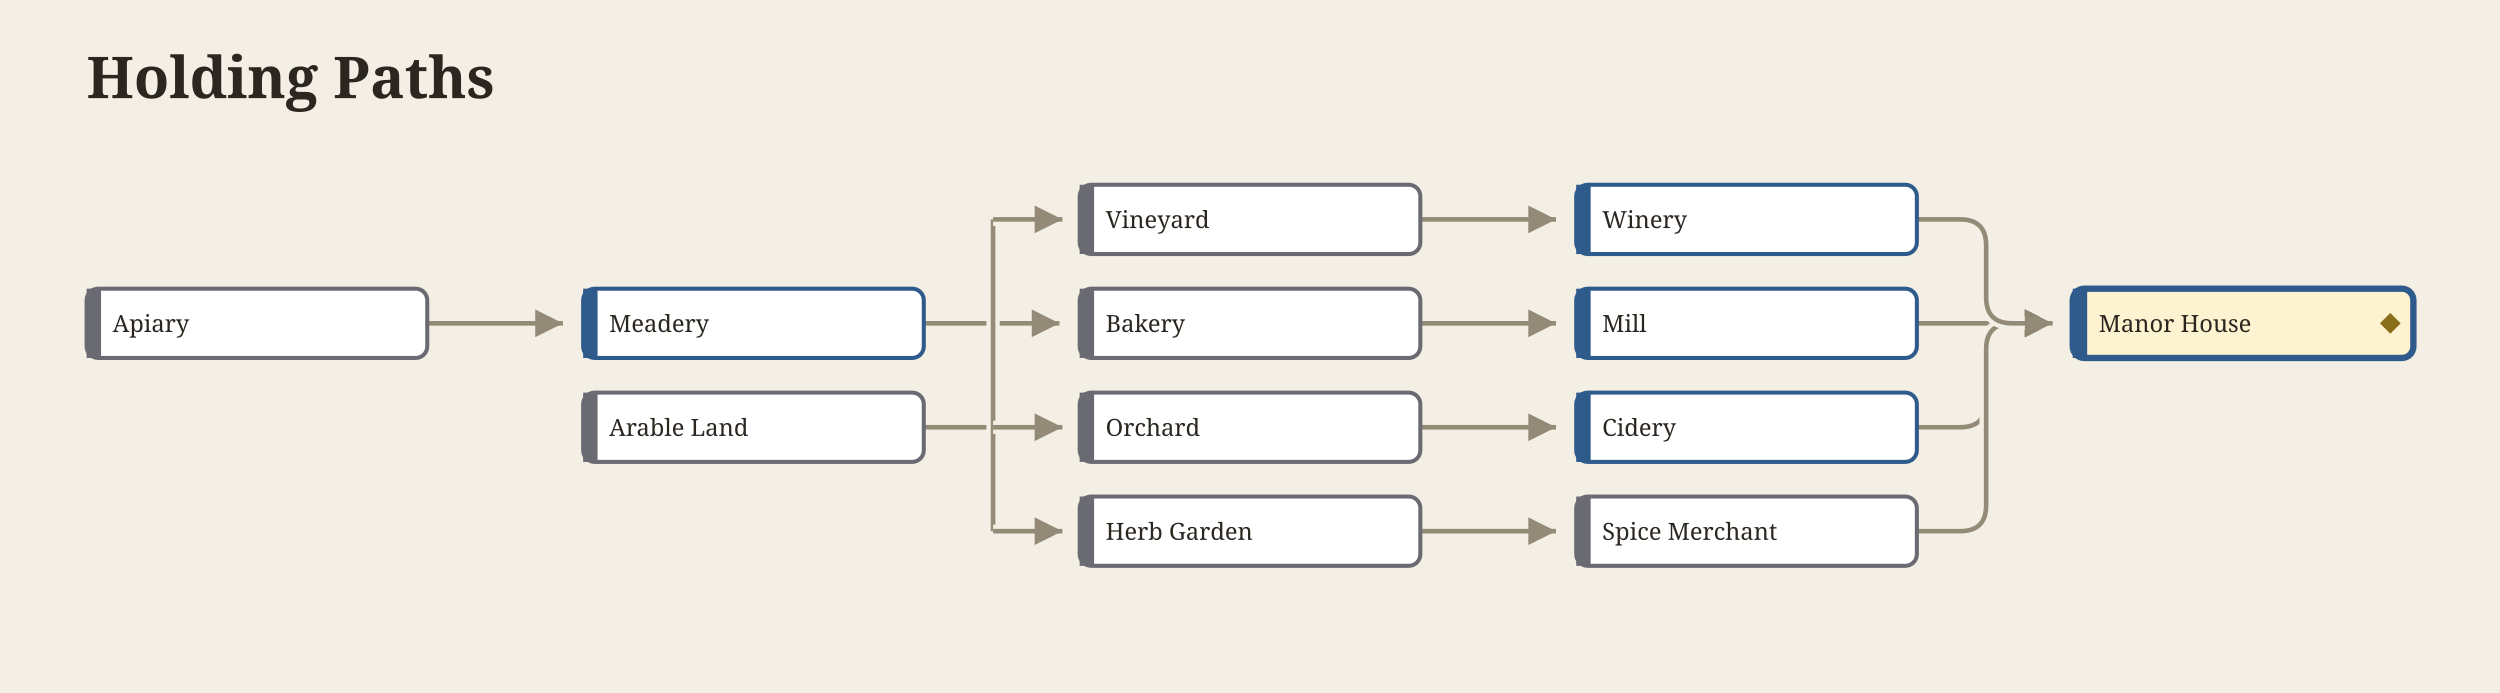
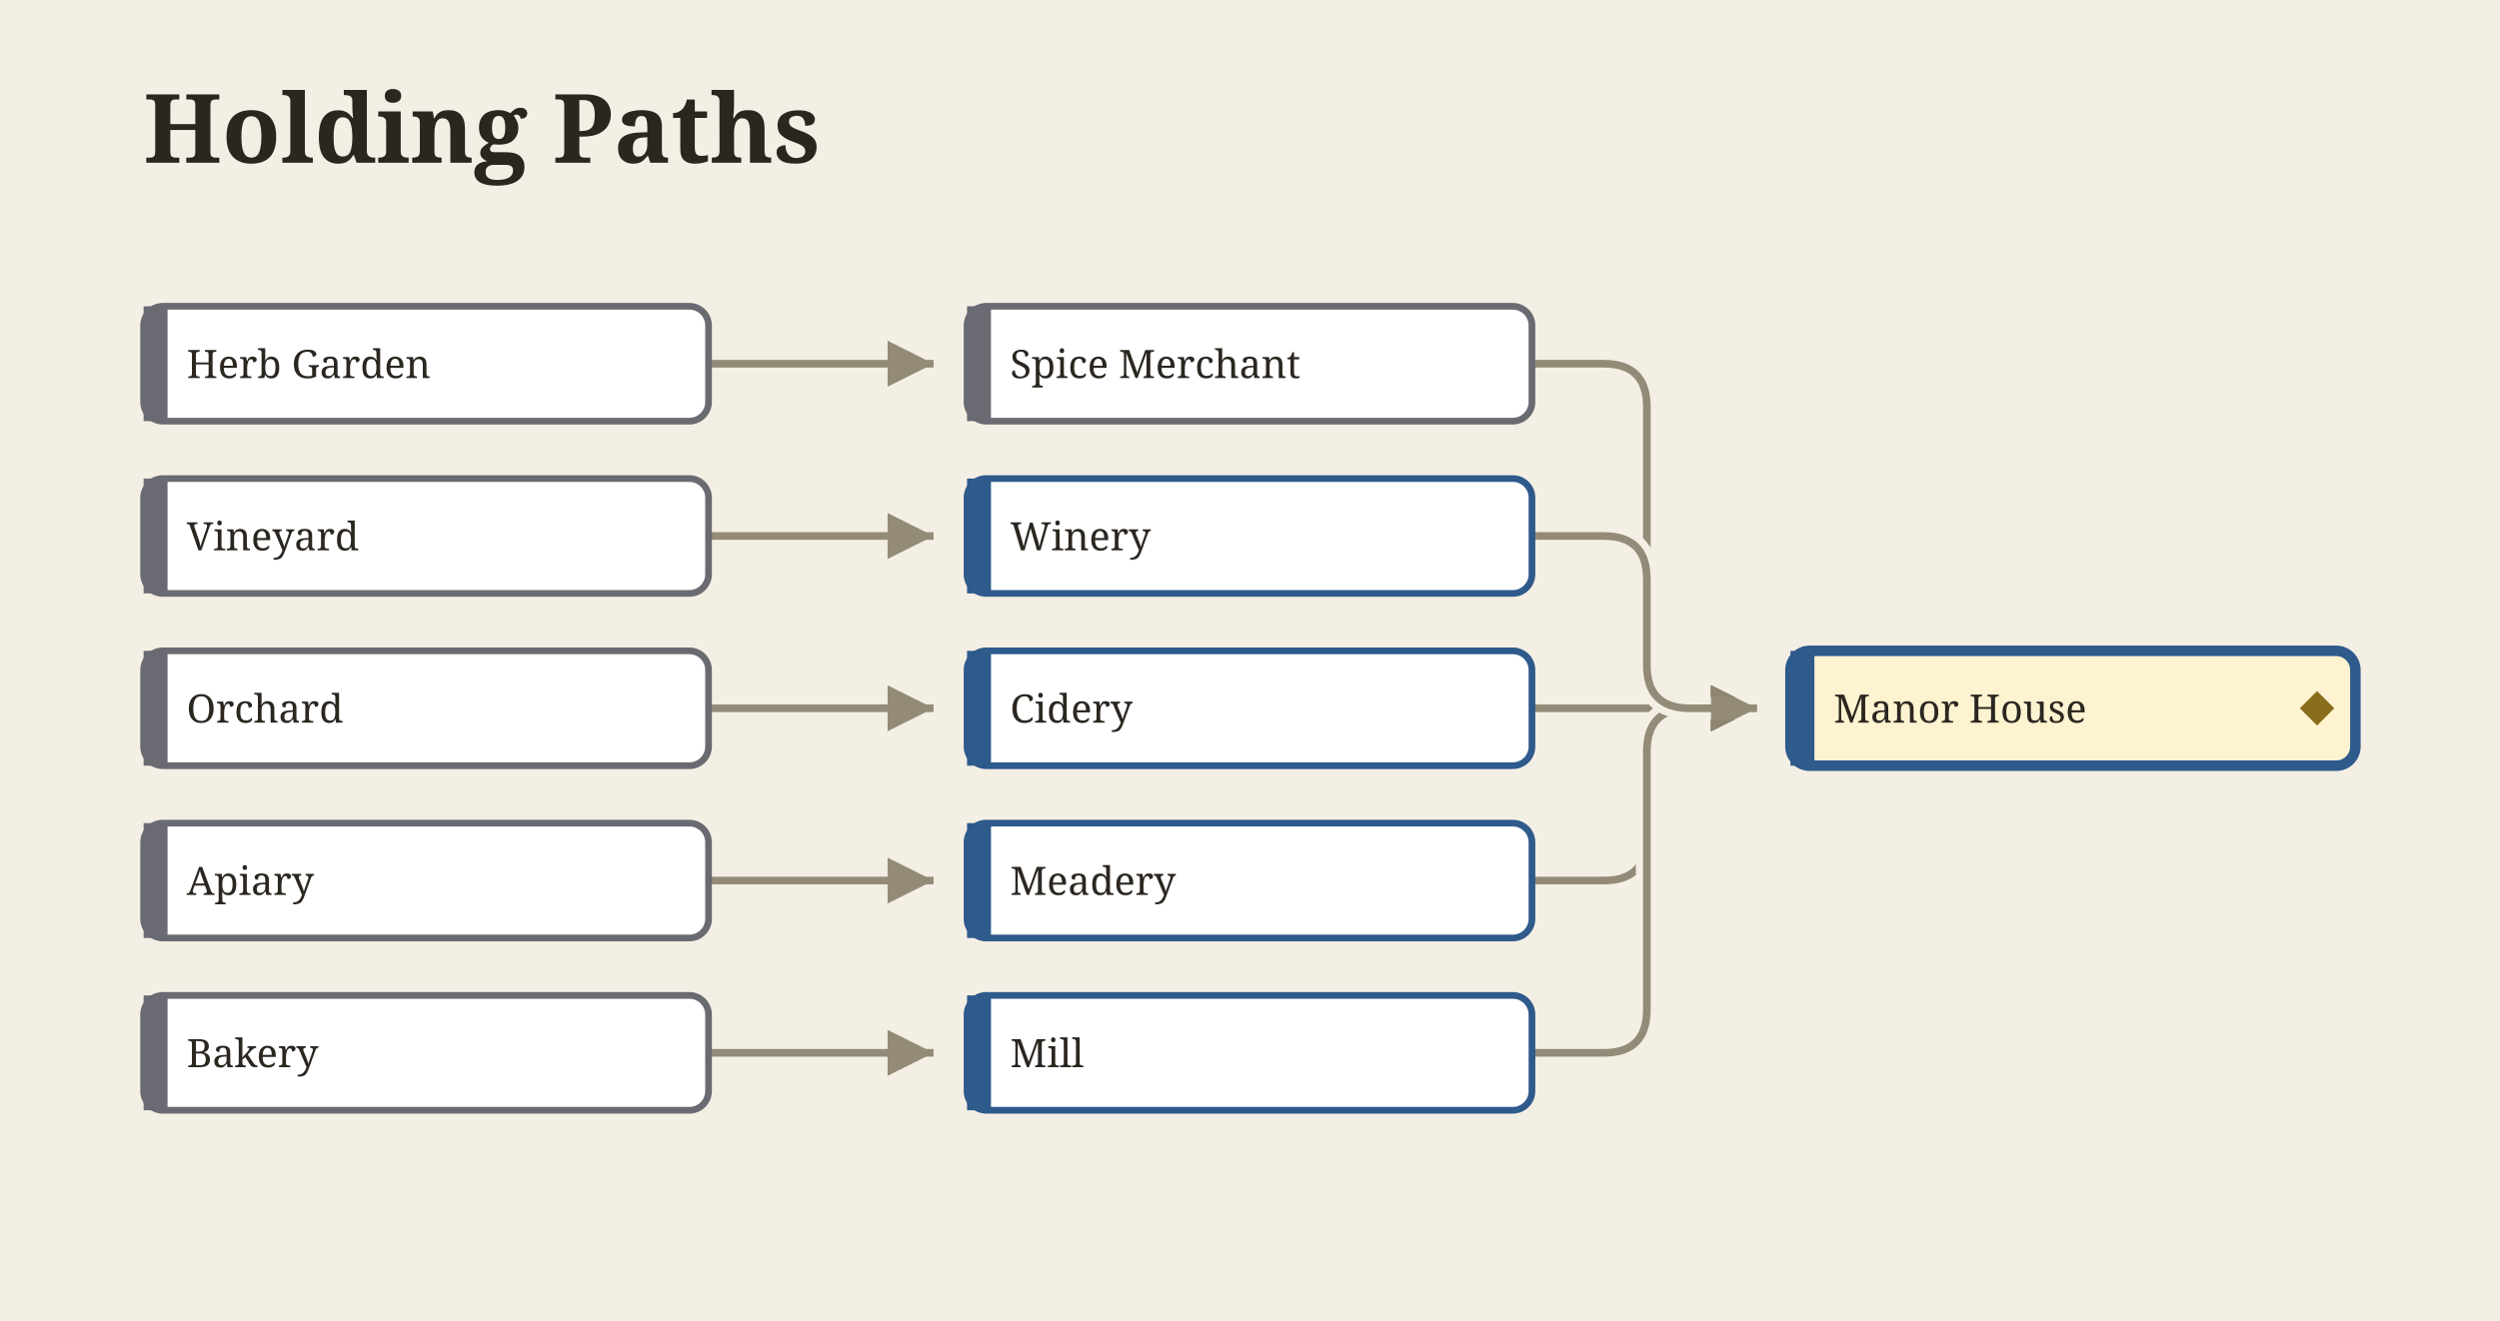
- <svg xmlns="http://www.w3.org/2000/svg" width="866" height="240" viewBox="0 0 866 240" font-family="Georgia, serif">
-   <rect width="866" height="240" fill="#f4efe4" />
+ <svg xmlns="http://www.w3.org/2000/svg" width="522" height="276" viewBox="0 0 522 276" font-family="Georgia, serif">
+   <rect width="522" height="276" fill="#f4efe4" />
  <defs>
    <marker id="arw-2E5A8C" markerWidth="7" markerHeight="7" refX="6" refY="3" orient="auto">
      <path d="M0,0 L6,3 L0,6 Z" fill="#2E5A8C" />
    </marker>
    <marker id="arw-9E2B25" markerWidth="7" markerHeight="7" refX="6" refY="3" orient="auto">
      <path d="M0,0 L6,3 L0,6 Z" fill="#9E2B25" />
    </marker>
    <marker id="arw-1c9c8c" markerWidth="7" markerHeight="7" refX="6" refY="3" orient="auto">
      <path d="M0,0 L6,3 L0,6 Z" fill="#1c9c8c" />
    </marker>
    <marker id="arw-C6A024" markerWidth="7" markerHeight="7" refX="6" refY="3" orient="auto">
      <path d="M0,0 L6,3 L0,6 Z" fill="#C6A024" />
    </marker>
    <marker id="arw-6A3D8F" markerWidth="7" markerHeight="7" refX="6" refY="3" orient="auto">
      <path d="M0,0 L6,3 L0,6 Z" fill="#6A3D8F" />
    </marker>
    <marker id="arw-CC6A1A" markerWidth="7" markerHeight="7" refX="6" refY="3" orient="auto">
      <path d="M0,0 L6,3 L0,6 Z" fill="#CC6A1A" />
    </marker>
    <marker id="arw-3a7d3a" markerWidth="7" markerHeight="7" refX="6" refY="3" orient="auto">
      <path d="M0,0 L6,3 L0,6 Z" fill="#3a7d3a" />
    </marker>
    <marker id="arw-b5347a" markerWidth="7" markerHeight="7" refX="6" refY="3" orient="auto">
      <path d="M0,0 L6,3 L0,6 Z" fill="#b5347a" />
    </marker>
    <marker id="arw-2b6f9e" markerWidth="7" markerHeight="7" refX="6" refY="3" orient="auto">
      <path d="M0,0 L6,3 L0,6 Z" fill="#2b6f9e" />
    </marker>
    <marker id="arw-8a6d1a" markerWidth="7" markerHeight="7" refX="6" refY="3" orient="auto">
      <path d="M0,0 L6,3 L0,6 Z" fill="#8a6d1a" />
    </marker>
    <marker id="arw-5f5647" markerWidth="7" markerHeight="7" refX="6" refY="3" orient="auto">
      <path d="M0,0 L6,3 L0,6 Z" fill="#5f5647" />
    </marker>
    <marker id="arw-7a2ea0" markerWidth="7" markerHeight="7" refX="6" refY="3" orient="auto">
      <path d="M0,0 L6,3 L0,6 Z" fill="#7a2ea0" />
    </marker>
    <marker id="arw-0f8a7e" markerWidth="7" markerHeight="7" refX="6" refY="3" orient="auto">
      <path d="M0,0 L6,3 L0,6 Z" fill="#0f8a7e" />
    </marker>
    <marker id="arw-a83232" markerWidth="7" markerHeight="7" refX="6" refY="3" orient="auto">
      <path d="M0,0 L6,3 L0,6 Z" fill="#a83232" />
    </marker>
    <marker id="arw-8f8672" markerWidth="7" markerHeight="7" refX="6" refY="3" orient="auto">
      <path d="M0,0 L6,3 L0,6 Z" fill="#8f8672" />
    </marker>
  </defs>
  <text x="30" y="34" font-size="20" font-weight="bold" fill="#2b2620">Holding Paths</text>
+   <path d="M148,148 L195,148" fill="none" stroke="#f4efe4" stroke-width="4.6" opacity="1" />
+   <path d="M148,148 L195,148" fill="none" stroke="#8f8672" stroke-width="1.6" opacity="0.95" marker-end="url(#arw-8f8672)" />
+   <path d="M148,184 L195,184" fill="none" stroke="#f4efe4" stroke-width="4.6" opacity="1" />
+   <path d="M148,184 L195,184" fill="none" stroke="#8f8672" stroke-width="1.6" opacity="0.95" marker-end="url(#arw-8f8672)" />
+   <path d="M148,220 L195,220" fill="none" stroke="#f4efe4" stroke-width="4.6" opacity="1" />
+   <path d="M148,220 L195,220" fill="none" stroke="#8f8672" stroke-width="1.6" opacity="0.95" marker-end="url(#arw-8f8672)" />
+   <path d="M148,76 L195,76" fill="none" stroke="#f4efe4" stroke-width="4.6" opacity="1" />
+   <path d="M148,76 L195,76" fill="none" stroke="#8f8672" stroke-width="1.6" opacity="0.95" marker-end="url(#arw-8f8672)" />
  <path d="M148,112 L195,112" fill="none" stroke="#f4efe4" stroke-width="4.6" opacity="1" />
  <path d="M148,112 L195,112" fill="none" stroke="#8f8672" stroke-width="1.6" opacity="0.95" marker-end="url(#arw-8f8672)" />
-   <path d="M320,112 L367,112" fill="none" stroke="#f4efe4" stroke-width="4.6" opacity="1" />
-   <path d="M320,112 L367,112" fill="none" stroke="#8f8672" stroke-width="1.6" opacity="0.95" marker-end="url(#arw-8f8672)" />
-   <path d="M320,148 L344,148" fill="none" stroke="#f4efe4" stroke-width="4.6" opacity="1" />
-   <path d="M320,148 L344,148" fill="none" stroke="#8f8672" stroke-width="1.6" opacity="0.95" />
-   <path d="M344,76 L344,184" fill="none" stroke="#f4efe4" stroke-width="4.6" opacity="1" />
-   <path d="M344,76 L344,184" fill="none" stroke="#8f8672" stroke-width="1.6" opacity="0.95" />
-   <path d="M344,184 L368,184" fill="none" stroke="#f4efe4" stroke-width="4.6" opacity="1" />
-   <path d="M344,184 L368,184" fill="none" stroke="#8f8672" stroke-width="1.6" opacity="0.95" marker-end="url(#arw-8f8672)" />
-   <path d="M344,76 L368,76" fill="none" stroke="#f4efe4" stroke-width="4.6" opacity="1" />
-   <path d="M344,76 L368,76" fill="none" stroke="#8f8672" stroke-width="1.6" opacity="0.95" marker-end="url(#arw-8f8672)" />
-   <path d="M344,148 L368,148" fill="none" stroke="#f4efe4" stroke-width="4.6" opacity="1" />
-   <path d="M344,148 L368,148" fill="none" stroke="#8f8672" stroke-width="1.6" opacity="0.95" marker-end="url(#arw-8f8672)" />
-   <path d="M492,112 L539,112" fill="none" stroke="#f4efe4" stroke-width="4.6" opacity="1" />
-   <path d="M492,112 L539,112" fill="none" stroke="#8f8672" stroke-width="1.6" opacity="0.95" marker-end="url(#arw-8f8672)" />
-   <path d="M492,148 L539,148" fill="none" stroke="#f4efe4" stroke-width="4.6" opacity="1" />
-   <path d="M492,148 L539,148" fill="none" stroke="#8f8672" stroke-width="1.6" opacity="0.95" marker-end="url(#arw-8f8672)" />
-   <path d="M492,184 L539,184" fill="none" stroke="#f4efe4" stroke-width="4.6" opacity="1" />
-   <path d="M492,184 L539,184" fill="none" stroke="#8f8672" stroke-width="1.6" opacity="0.95" marker-end="url(#arw-8f8672)" />
-   <path d="M492,76 L539,76" fill="none" stroke="#f4efe4" stroke-width="4.6" opacity="1" />
-   <path d="M492,76 L539,76" fill="none" stroke="#8f8672" stroke-width="1.6" opacity="0.95" marker-end="url(#arw-8f8672)" />
-   <path d="M664,112 L711,112" fill="none" stroke="#f4efe4" stroke-width="4.6" opacity="1" />
-   <path d="M664,112 L711,112" fill="none" stroke="#8f8672" stroke-width="1.6" opacity="0.95" marker-end="url(#arw-8f8672)" />
-   <path d="M664,148 L679,148 Q688,148 688,139 L688,121 Q688,112 697,112 L711,112" fill="none" stroke="#f4efe4" stroke-width="4.6" opacity="1" />
-   <path d="M664,148 L679,148 Q688,148 688,139 L688,121 Q688,112 697,112 L711,112" fill="none" stroke="#8f8672" stroke-width="1.6" opacity="0.95" marker-end="url(#arw-8f8672)" />
-   <path d="M664,184 L679,184 Q688,184 688,175 L688,121 Q688,112 697,112 L711,112" fill="none" stroke="#f4efe4" stroke-width="4.6" opacity="1" />
-   <path d="M664,184 L679,184 Q688,184 688,175 L688,121 Q688,112 697,112 L711,112" fill="none" stroke="#8f8672" stroke-width="1.6" opacity="0.95" marker-end="url(#arw-8f8672)" />
-   <path d="M664,76 L679,76 Q688,76 688,85 L688,103 Q688,112 697,112 L711,112" fill="none" stroke="#f4efe4" stroke-width="4.6" opacity="1" />
-   <path d="M664,76 L679,76 Q688,76 688,85 L688,103 Q688,112 697,112 L711,112" fill="none" stroke="#8f8672" stroke-width="1.6" opacity="0.95" marker-end="url(#arw-8f8672)" />
+   <path d="M320,148 L367,148" fill="none" stroke="#f4efe4" stroke-width="4.6" opacity="1" />
+   <path d="M320,148 L367,148" fill="none" stroke="#8f8672" stroke-width="1.6" opacity="0.95" marker-end="url(#arw-8f8672)" />
+   <path d="M320,184 L335,184 Q344,184 344,175 L344,157 Q344,148 353,148 L367,148" fill="none" stroke="#f4efe4" stroke-width="4.6" opacity="1" />
+   <path d="M320,184 L335,184 Q344,184 344,175 L344,157 Q344,148 353,148 L367,148" fill="none" stroke="#8f8672" stroke-width="1.6" opacity="0.95" marker-end="url(#arw-8f8672)" />
+   <path d="M320,220 L335,220 Q344,220 344,211 L344,157 Q344,148 353,148 L367,148" fill="none" stroke="#f4efe4" stroke-width="4.6" opacity="1" />
+   <path d="M320,220 L335,220 Q344,220 344,211 L344,157 Q344,148 353,148 L367,148" fill="none" stroke="#8f8672" stroke-width="1.6" opacity="0.95" marker-end="url(#arw-8f8672)" />
+   <path d="M320,76 L335,76 Q344,76 344,85 L344,139 Q344,148 353,148 L367,148" fill="none" stroke="#f4efe4" stroke-width="4.6" opacity="1" />
+   <path d="M320,76 L335,76 Q344,76 344,85 L344,139 Q344,148 353,148 L367,148" fill="none" stroke="#8f8672" stroke-width="1.6" opacity="0.95" marker-end="url(#arw-8f8672)" />
+   <path d="M320,112 L335,112 Q344,112 344,121 L344,139 Q344,148 353,148 L367,148" fill="none" stroke="#f4efe4" stroke-width="4.6" opacity="1" />
+   <path d="M320,112 L335,112 Q344,112 344,121 L344,139 Q344,148 353,148 L367,148" fill="none" stroke="#8f8672" stroke-width="1.6" opacity="0.95" marker-end="url(#arw-8f8672)" />
+   <rect x="30" y="136" width="118" height="24" rx="4" fill="#ffffff" stroke="#6a6a72" stroke-width="1.4" />
+   <rect x="30" y="136" width="5" height="24" fill="#6a6a72" />
+   <text x="39" y="151" font-size="8.2" fill="#2b2620">Orchard</text>
+   <rect x="30" y="172" width="118" height="24" rx="4" fill="#ffffff" stroke="#6a6a72" stroke-width="1.4" />
+   <rect x="30" y="172" width="5" height="24" fill="#6a6a72" />
+   <text x="39" y="187" font-size="8.2" fill="#2b2620">Apiary</text>
+   <rect x="30" y="208" width="118" height="24" rx="4" fill="#ffffff" stroke="#6a6a72" stroke-width="1.4" />
+   <rect x="30" y="208" width="5" height="24" fill="#6a6a72" />
+   <text x="39" y="223" font-size="8.2" fill="#2b2620">Bakery</text>
+   <rect x="30" y="64" width="118" height="24" rx="4" fill="#ffffff" stroke="#6a6a72" stroke-width="1.4" />
+   <rect x="30" y="64" width="5" height="24" fill="#6a6a72" />
+   <text x="39" y="79" font-size="8.2" fill="#2b2620">Herb Garden</text>
  <rect x="30" y="100" width="118" height="24" rx="4" fill="#ffffff" stroke="#6a6a72" stroke-width="1.4" />
  <rect x="30" y="100" width="5" height="24" fill="#6a6a72" />
-   <text x="39" y="115" font-size="8.2" fill="#2b2620">Apiary</text>
+   <text x="39" y="115" font-size="8.2" fill="#2b2620">Vineyard</text>
+   <rect x="202" y="136" width="118" height="24" rx="4" fill="#ffffff" stroke="#2E5A8C" stroke-width="1.4" />
+   <rect x="202" y="136" width="5" height="24" fill="#2E5A8C" />
+   <text x="211" y="151" font-size="8.2" fill="#2b2620">Cidery</text>
+   <rect x="202" y="172" width="118" height="24" rx="4" fill="#ffffff" stroke="#2E5A8C" stroke-width="1.4" />
+   <rect x="202" y="172" width="5" height="24" fill="#2E5A8C" />
+   <text x="211" y="187" font-size="8.2" fill="#2b2620">Meadery</text>
+   <rect x="202" y="208" width="118" height="24" rx="4" fill="#ffffff" stroke="#2E5A8C" stroke-width="1.4" />
+   <rect x="202" y="208" width="5" height="24" fill="#2E5A8C" />
+   <text x="211" y="223" font-size="8.2" fill="#2b2620">Mill</text>
+   <rect x="202" y="64" width="118" height="24" rx="4" fill="#ffffff" stroke="#6a6a72" stroke-width="1.4" />
+   <rect x="202" y="64" width="5" height="24" fill="#6a6a72" />
+   <text x="211" y="79" font-size="8.2" fill="#2b2620">Spice Merchant</text>
  <rect x="202" y="100" width="118" height="24" rx="4" fill="#ffffff" stroke="#2E5A8C" stroke-width="1.4" />
  <rect x="202" y="100" width="5" height="24" fill="#2E5A8C" />
-   <text x="211" y="115" font-size="8.2" fill="#2b2620">Meadery</text>
-   <rect x="202" y="136" width="118" height="24" rx="4" fill="#ffffff" stroke="#6a6a72" stroke-width="1.4" />
-   <rect x="202" y="136" width="5" height="24" fill="#6a6a72" />
-   <text x="211" y="151" font-size="8.2" fill="#2b2620">Arable Land</text>
-   <rect x="374" y="100" width="118" height="24" rx="4" fill="#ffffff" stroke="#6a6a72" stroke-width="1.4" />
-   <rect x="374" y="100" width="5" height="24" fill="#6a6a72" />
-   <text x="383" y="115" font-size="8.2" fill="#2b2620">Bakery</text>
-   <rect x="374" y="136" width="118" height="24" rx="4" fill="#ffffff" stroke="#6a6a72" stroke-width="1.4" />
-   <rect x="374" y="136" width="5" height="24" fill="#6a6a72" />
-   <text x="383" y="151" font-size="8.2" fill="#2b2620">Orchard</text>
-   <rect x="374" y="172" width="118" height="24" rx="4" fill="#ffffff" stroke="#6a6a72" stroke-width="1.4" />
-   <rect x="374" y="172" width="5" height="24" fill="#6a6a72" />
-   <text x="383" y="187" font-size="8.2" fill="#2b2620">Herb Garden</text>
-   <rect x="374" y="64" width="118" height="24" rx="4" fill="#ffffff" stroke="#6a6a72" stroke-width="1.4" />
-   <rect x="374" y="64" width="5" height="24" fill="#6a6a72" />
-   <text x="383" y="79" font-size="8.2" fill="#2b2620">Vineyard</text>
-   <rect x="546" y="100" width="118" height="24" rx="4" fill="#ffffff" stroke="#2E5A8C" stroke-width="1.4" />
-   <rect x="546" y="100" width="5" height="24" fill="#2E5A8C" />
-   <text x="555" y="115" font-size="8.2" fill="#2b2620">Mill</text>
-   <rect x="546" y="136" width="118" height="24" rx="4" fill="#ffffff" stroke="#2E5A8C" stroke-width="1.4" />
-   <rect x="546" y="136" width="5" height="24" fill="#2E5A8C" />
-   <text x="555" y="151" font-size="8.2" fill="#2b2620">Cidery</text>
-   <rect x="546" y="172" width="118" height="24" rx="4" fill="#ffffff" stroke="#6a6a72" stroke-width="1.4" />
-   <rect x="546" y="172" width="5" height="24" fill="#6a6a72" />
-   <text x="555" y="187" font-size="8.2" fill="#2b2620">Spice Merchant</text>
-   <rect x="546" y="64" width="118" height="24" rx="4" fill="#ffffff" stroke="#2E5A8C" stroke-width="1.4" />
-   <rect x="546" y="64" width="5" height="24" fill="#2E5A8C" />
-   <text x="555" y="79" font-size="8.2" fill="#2b2620">Winery</text>
-   <rect x="718" y="100" width="118" height="24" rx="4" fill="#fdf3d0" stroke="#2E5A8C" stroke-width="2.2" />
-   <rect x="718" y="100" width="5" height="24" fill="#2E5A8C" />
-   <text x="727" y="115" font-size="8.2" fill="#2b2620">Manor House</text>
-   <polygon points="828.0,108.4 831.6,112.0 828.0,115.6 824.4,112.0" fill="#8a6d1a" />
+   <text x="211" y="115" font-size="8.2" fill="#2b2620">Winery</text>
+   <rect x="374" y="136" width="118" height="24" rx="4" fill="#fdf3d0" stroke="#2E5A8C" stroke-width="2.2" />
+   <rect x="374" y="136" width="5" height="24" fill="#2E5A8C" />
+   <text x="383" y="151" font-size="8.2" fill="#2b2620">Manor House</text>
+   <polygon points="484.0,144.4 487.6,148.0 484.0,151.6 480.4,148.0" fill="#8a6d1a" />
</svg>
